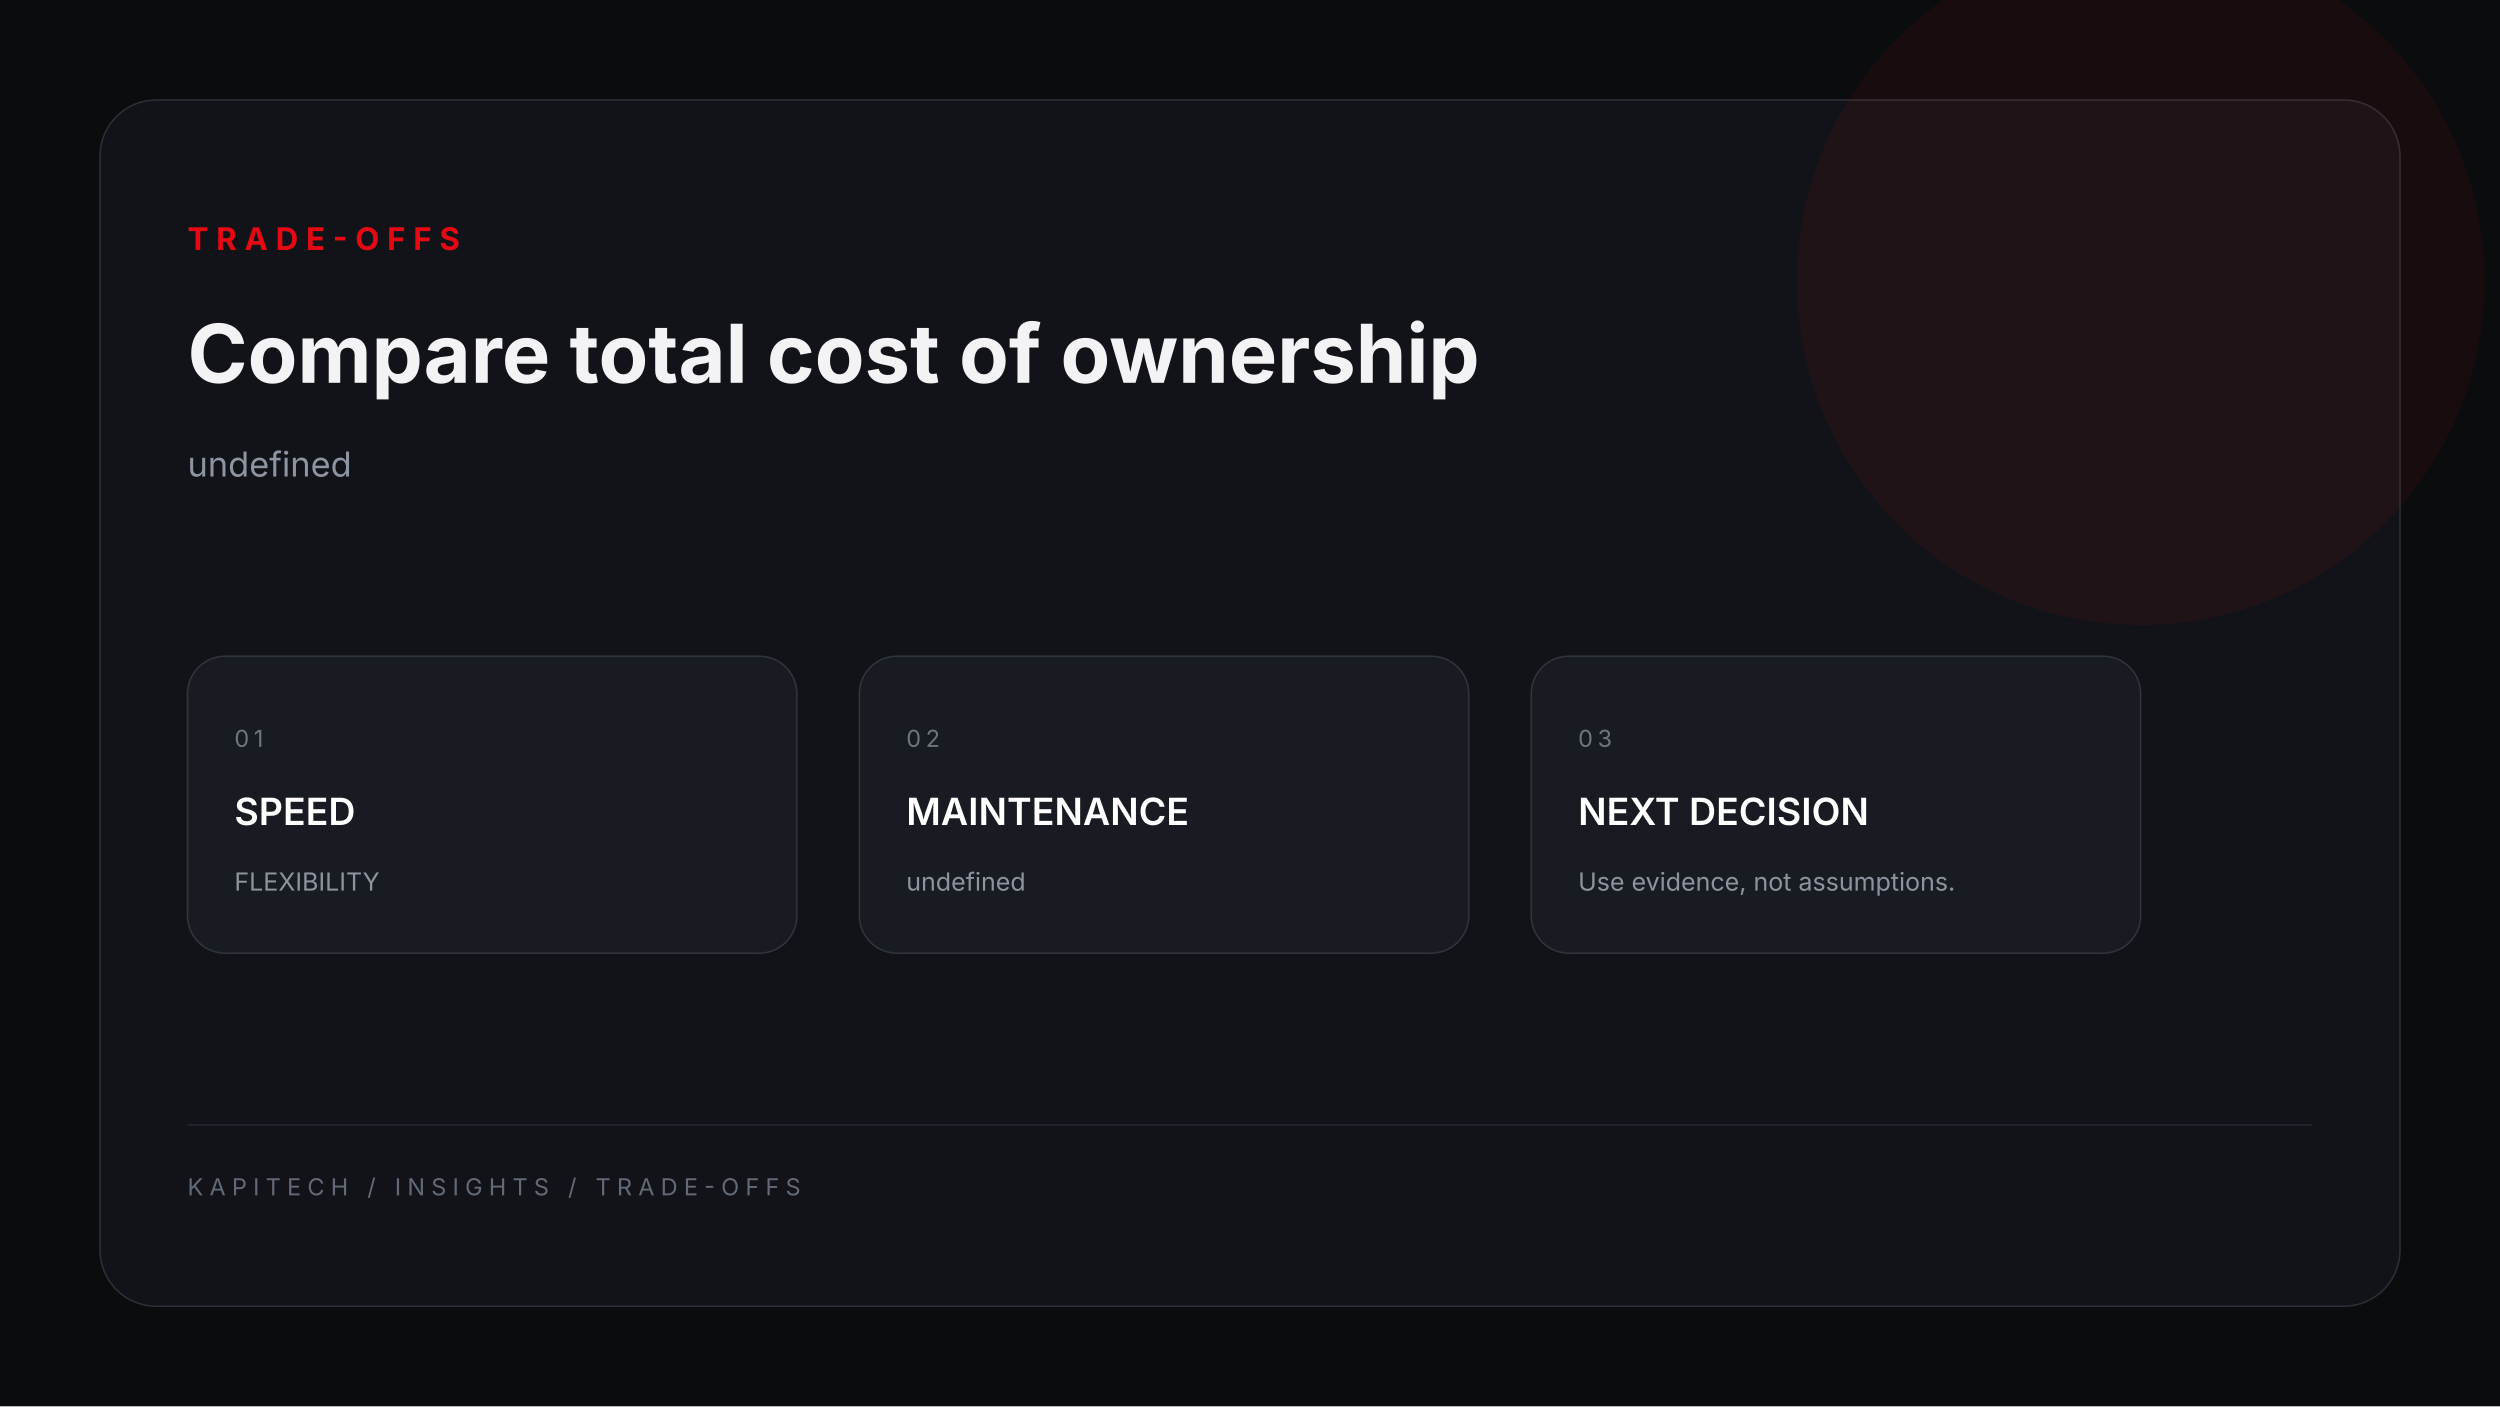
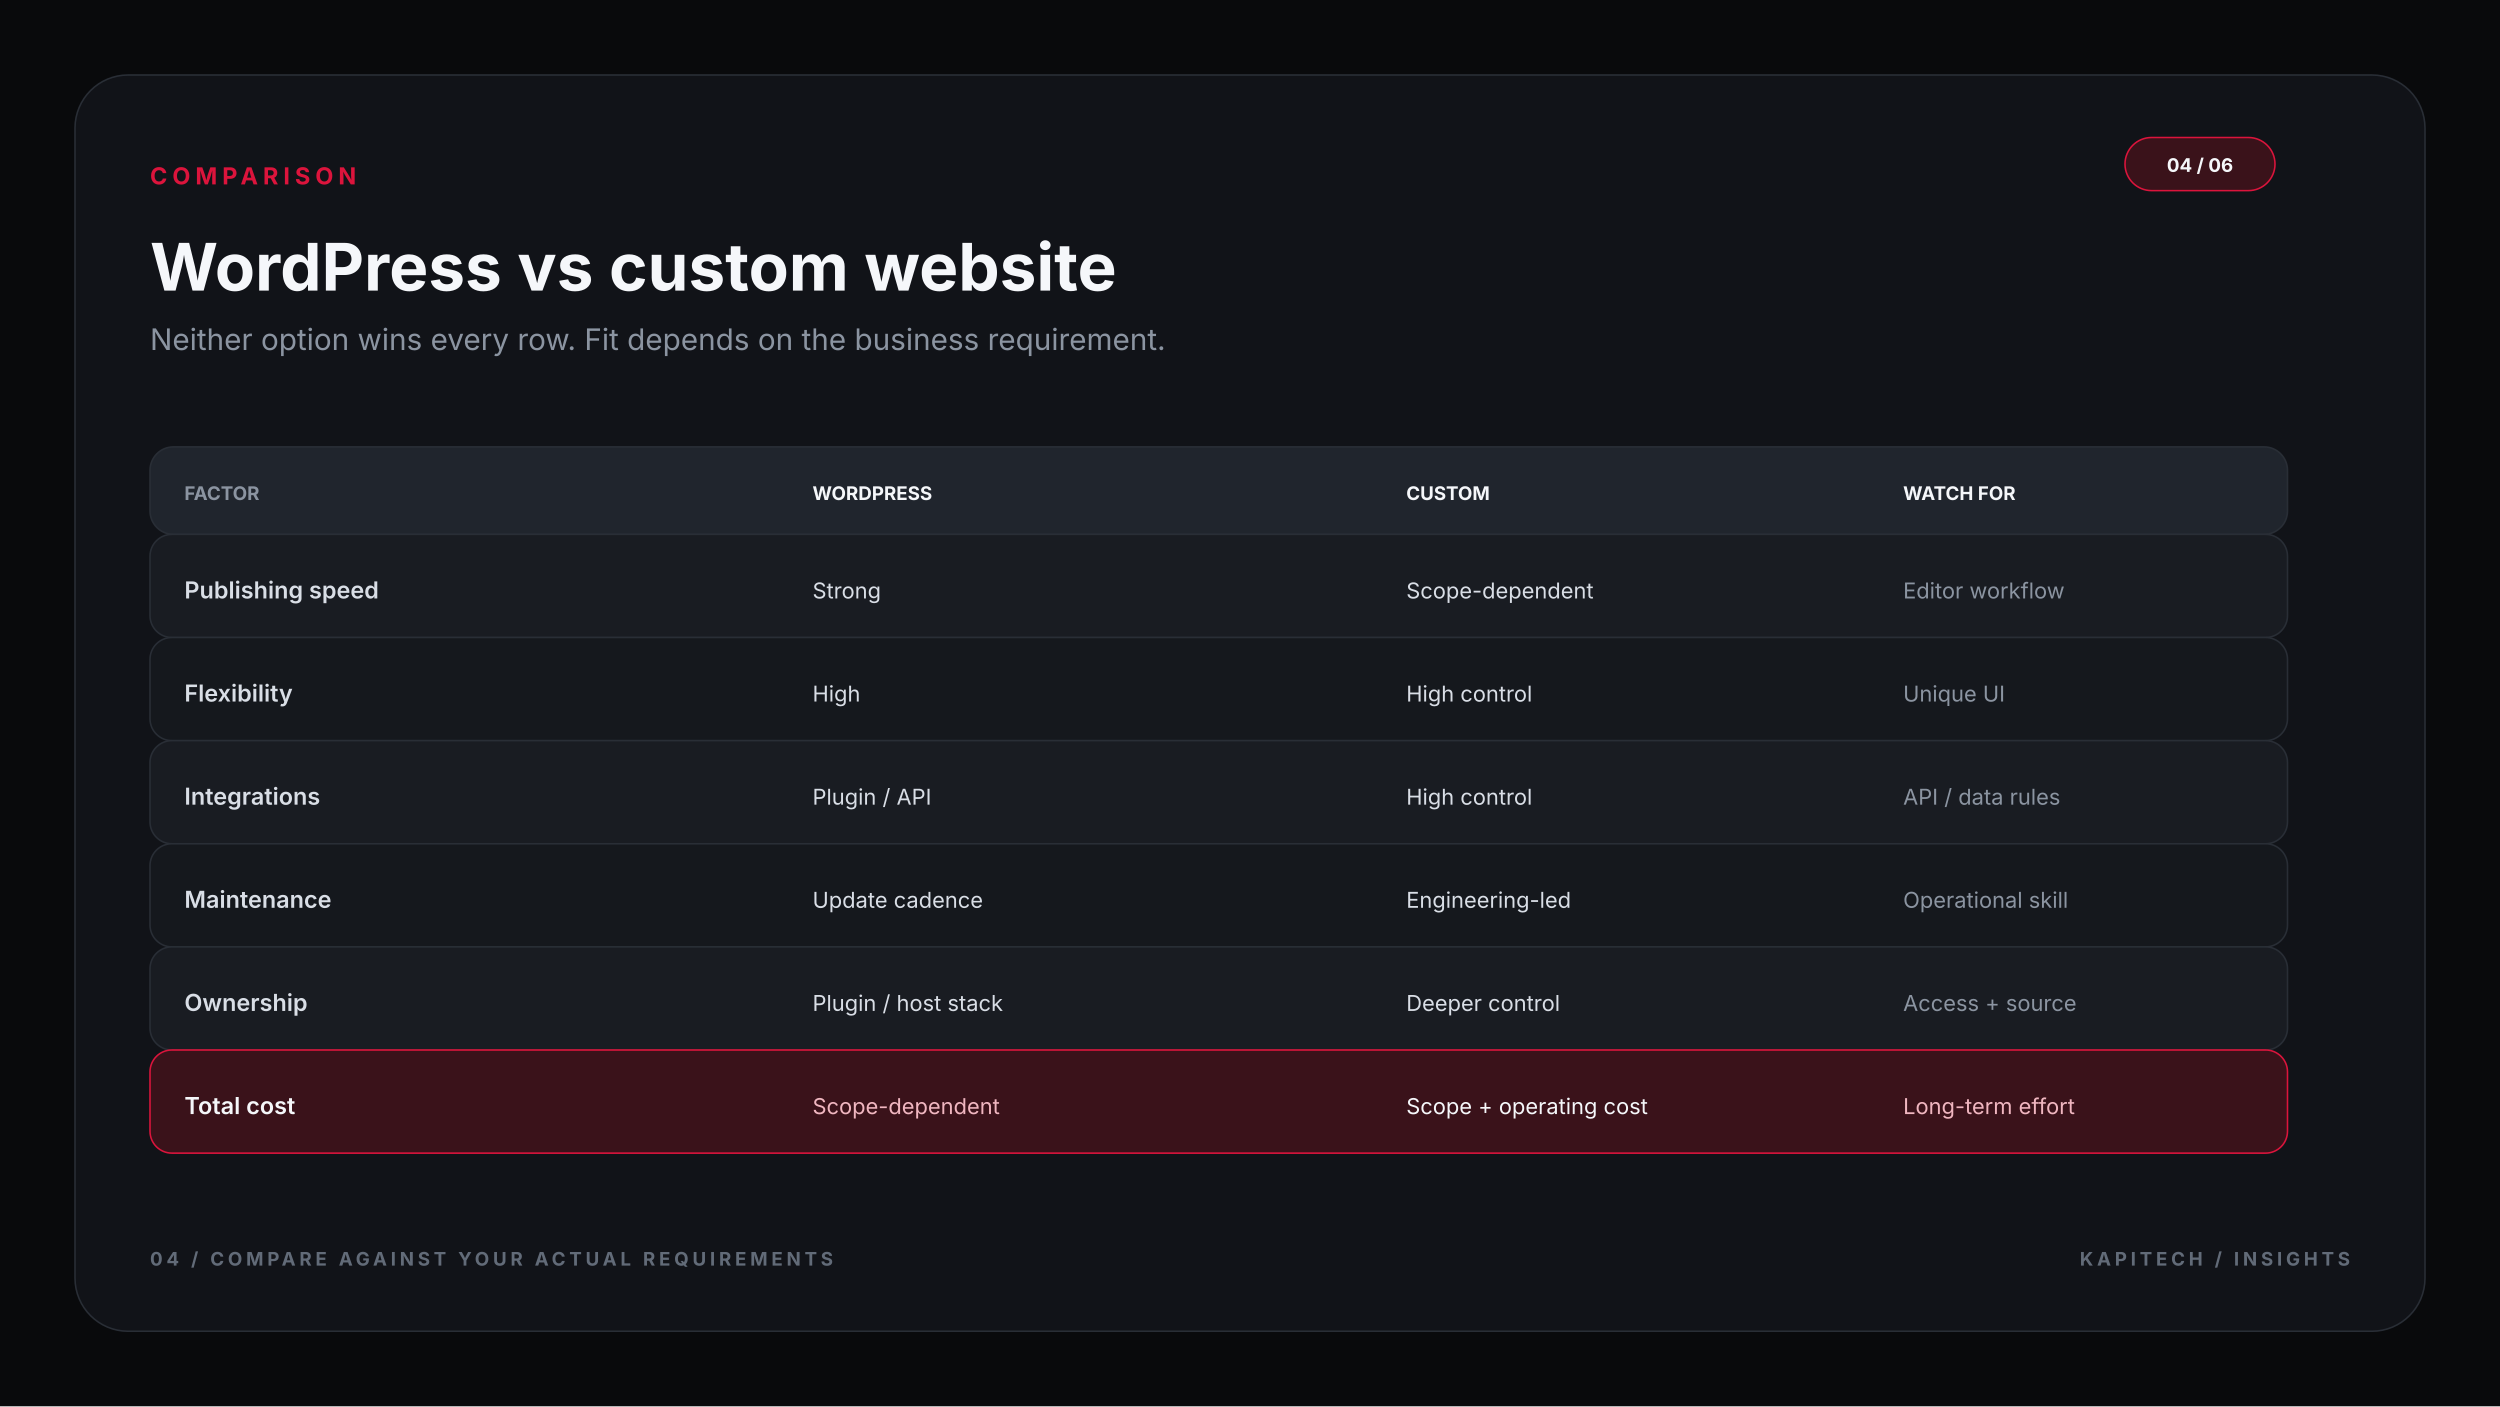
- <svg xmlns="http://www.w3.org/2000/svg" viewBox="0 0 1600 900" role="img">
-   <rect width="1600" height="900" fill="#0B0C0E" />
-   <rect x="64" y="64" width="1472" height="772" rx="36" fill="#111318" stroke="#2B2F37" />
-   <circle cx="1370" cy="180" r="220" fill="#E50914" opacity=".07" />
-   <text x="120" y="160" fill="#E50914" font-family="Inter,Arial,sans-serif" font-size="20" font-weight="700" letter-spacing="5">TRADE-OFFS</text>
-   <text x="120" y="245" fill="#F3F3F6" font-family="Inter,Arial,sans-serif" font-size="52" font-weight="700">Compare total cost of ownership</text>
-   <text x="120" y="305" fill="#8E95A2" font-family="Inter,Arial,sans-serif" font-size="22">undefined</text>
-   <g transform="translate(120 420)">
-     <rect width="390" height="190" rx="24" fill="#181B21" stroke="#30343D" />
-     <text x="30" y="58" fill="#6D7581" font-family="Inter,Arial" font-size="15" letter-spacing="3">01</text>
-     <text x="30" y="108" fill="#FFF" font-family="Inter,Arial" font-size="24" font-weight="600">SPEED</text>
-     <text x="30" y="150" fill="#8D94A0" font-family="Inter,Arial" font-size="16">FLEXIBILITY</text>
-     <rect x="430" width="390" height="190" rx="24" fill="#181B21" stroke="#30343D" />
-     <text x="460" y="58" fill="#6D7581" font-family="Inter,Arial" font-size="15" letter-spacing="3">02</text>
-     <text x="460" y="108" fill="#FFF" font-family="Inter,Arial" font-size="24" font-weight="600">MAINTENANCE</text>
-     <text x="460" y="150" fill="#8D94A0" font-family="Inter,Arial" font-size="16">undefined</text>
-     <rect x="860" width="390" height="190" rx="24" fill="#181B21" stroke="#30343D" />
-     <text x="890" y="58" fill="#6D7581" font-family="Inter,Arial" font-size="15" letter-spacing="3">03</text>
-     <text x="890" y="108" fill="#FFF" font-family="Inter,Arial" font-size="24" font-weight="600">NEXT DECISION</text>
-     <text x="890" y="150" fill="#8D94A0" font-family="Inter,Arial" font-size="16">Use evidence, not assumptions.</text>
+ <svg xmlns="http://www.w3.org/2000/svg" viewBox="0 0 1600 900" role="img" aria-labelledby="title desc">
+   <rect width="1600" height="900" fill="#090A0C" />
+   <rect x="48" y="48" width="1504" height="804" rx="34" fill="#111318" stroke="#292E36" />
+   <text x="96" y="118" fill="#DC143C" font-family="Inter,Arial" font-size="15" font-weight="700" letter-spacing="3.2">COMPARISON</text>
+   <text x="96" y="186" fill="#F5F7FA" font-family="Inter,Arial" font-size="42" font-weight="700">WordPress vs custom website</text>
+   <text x="96" y="224" fill="#8B94A1" font-family="Inter,Arial" font-size="19">Neither option wins every row. Fit depends on the business requirement.</text>
+   <rect x="1360" y="88" width="96" height="34" rx="17" fill="#3A121A" stroke="#DC143C" />
+   <text x="1408" y="110" text-anchor="middle" fill="#F5F7FA" font-family="Inter,Arial" font-size="12" font-weight="700">04 / 06</text>
+   <rect x="96" y="286" width="1368" height="56" rx="15" fill="#20252D" stroke="#292E36" />
+   <text x="118" y="320" fill="#8B94A1" font-family="Inter,Arial" font-size="12" font-weight="700">FACTOR</text>
+   <text x="520" y="320" fill="#F5F7FA" font-family="Inter,Arial" font-size="12" font-weight="700">WORDPRESS</text>
+   <text x="900" y="320" fill="#F5F7FA" font-family="Inter,Arial" font-size="12" font-weight="700">CUSTOM</text>
+   <text x="1218" y="320" fill="#F5F7FA" font-family="Inter,Arial" font-size="12" font-weight="700">WATCH FOR</text>
+   <g font-family="Inter,Arial">
+     <rect x="96" y="342" width="1368" height="66" rx="14" fill="#191C22" stroke="#292E36" />
+     <text x="118" y="383" fill="#D9DEE6" font-size="15" font-weight="600">Publishing speed</text>
+     <text x="520" y="383" fill="#D9DEE6" font-size="14">Strong</text>
+     <text x="900" y="383" fill="#D9DEE6" font-size="14">Scope-dependent</text>
+     <text x="1218" y="383" fill="#8B94A1" font-size="14">Editor workflow</text>
+     <rect x="96" y="408" width="1368" height="66" rx="14" fill="#15181D" stroke="#292E36" />
+     <text x="118" y="449" fill="#D9DEE6" font-size="15" font-weight="600">Flexibility</text>
+     <text x="520" y="449" fill="#D9DEE6" font-size="14">High</text>
+     <text x="900" y="449" fill="#D9DEE6" font-size="14">High control</text>
+     <text x="1218" y="449" fill="#8B94A1" font-size="14">Unique UI</text>
+     <rect x="96" y="474" width="1368" height="66" rx="14" fill="#191C22" stroke="#292E36" />
+     <text x="118" y="515" fill="#D9DEE6" font-size="15" font-weight="600">Integrations</text>
+     <text x="520" y="515" fill="#D9DEE6" font-size="14">Plugin / API</text>
+     <text x="900" y="515" fill="#D9DEE6" font-size="14">High control</text>
+     <text x="1218" y="515" fill="#8B94A1" font-size="14">API / data rules</text>
+     <rect x="96" y="540" width="1368" height="66" rx="14" fill="#15181D" stroke="#292E36" />
+     <text x="118" y="581" fill="#D9DEE6" font-size="15" font-weight="600">Maintenance</text>
+     <text x="520" y="581" fill="#D9DEE6" font-size="14">Update cadence</text>
+     <text x="900" y="581" fill="#D9DEE6" font-size="14">Engineering-led</text>
+     <text x="1218" y="581" fill="#8B94A1" font-size="14">Operational skill</text>
+     <rect x="96" y="606" width="1368" height="66" rx="14" fill="#191C22" stroke="#292E36" />
+     <text x="118" y="647" fill="#D9DEE6" font-size="15" font-weight="600">Ownership</text>
+     <text x="520" y="647" fill="#D9DEE6" font-size="14">Plugin / host stack</text>
+     <text x="900" y="647" fill="#D9DEE6" font-size="14">Deeper control</text>
+     <text x="1218" y="647" fill="#8B94A1" font-size="14">Access + source</text>
+     <rect x="96" y="672" width="1368" height="66" rx="14" fill="#3A121A" stroke="#DC143C" />
+     <text x="118" y="713" fill="#F5F7FA" font-size="15" font-weight="600">Total cost</text>
+     <text x="520" y="713" fill="#F0B6C0" font-size="14">Scope-dependent</text>
+     <text x="900" y="713" fill="#F5F7FA" font-size="14">Scope + operating cost</text>
+     <text x="1218" y="713" fill="#F0B6C0" font-size="14">Long-term effort</text>
  </g>
-   <path d="M120 720H1480" stroke="#242831" />
-   <text x="120" y="765" fill="#626A77" font-family="Inter,Arial" font-size="15" letter-spacing="4">KAPITECH / INSIGHTS / TRADE-OFFS</text>
+   <text x="96" y="810" fill="#626B78" font-family="Inter,Arial" font-size="12" font-weight="700" letter-spacing="2.4">04 / COMPARE AGAINST YOUR ACTUAL REQUIREMENTS</text>
+   <text x="1504" y="810" text-anchor="end" fill="#626B78" font-family="Inter,Arial" font-size="12" font-weight="700" letter-spacing="2.4">KAPITECH / INSIGHTS</text>
</svg>
